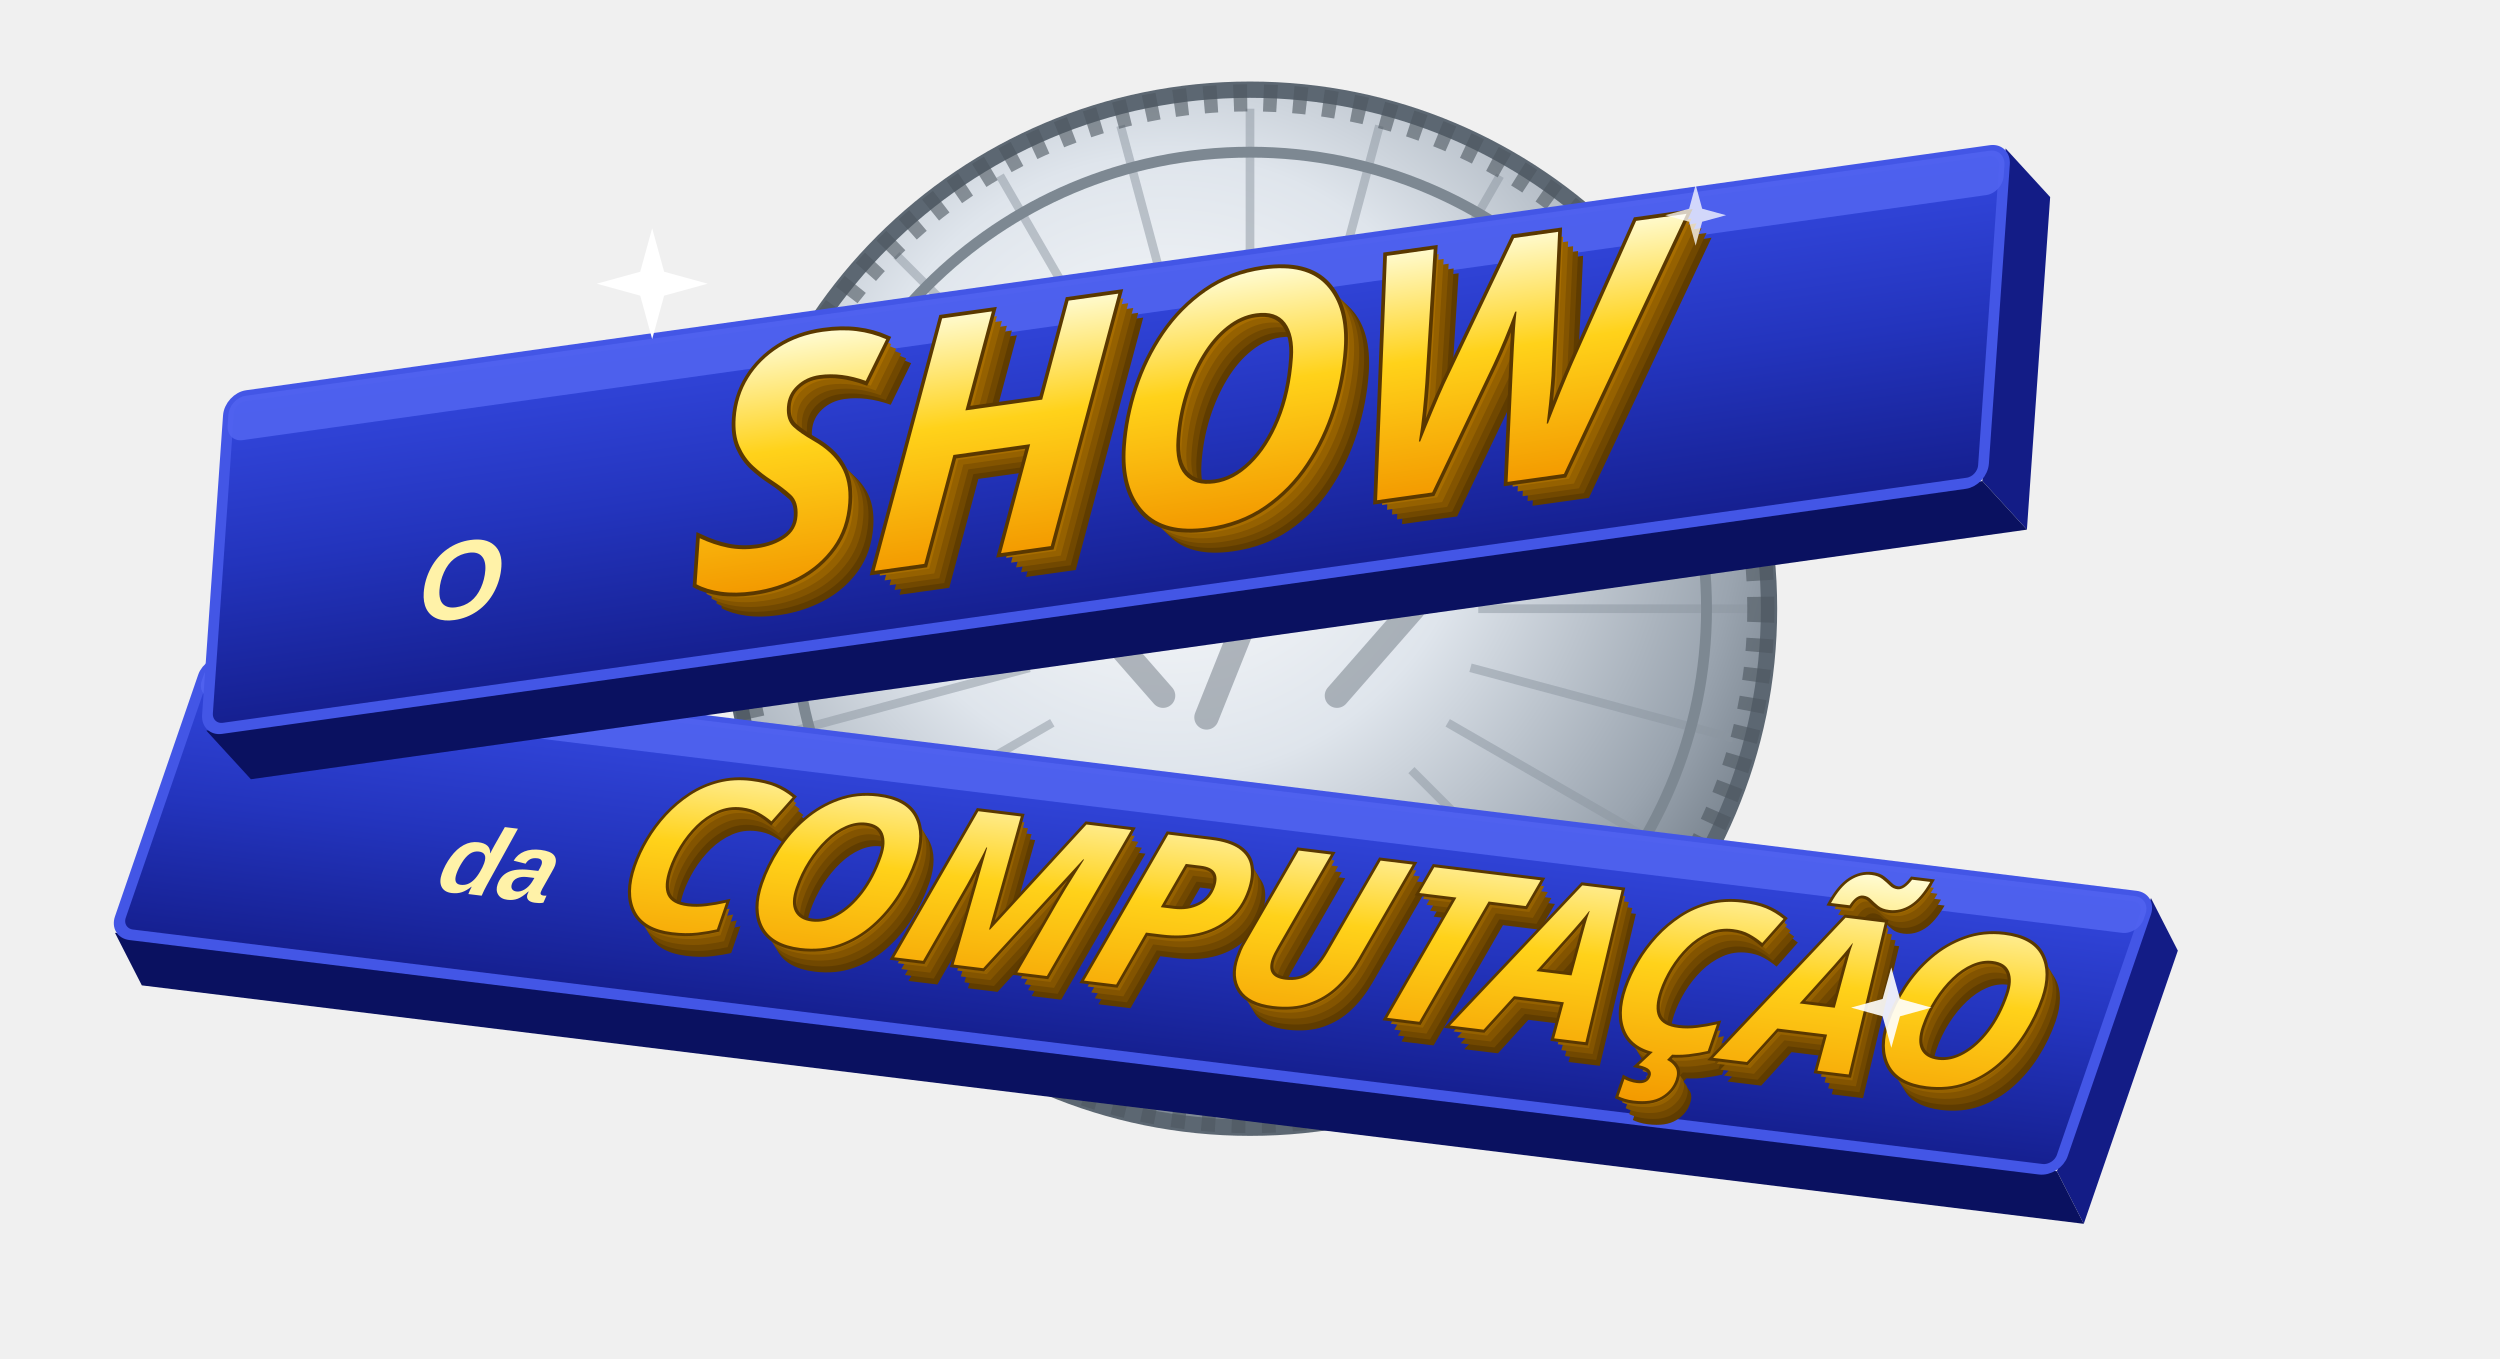
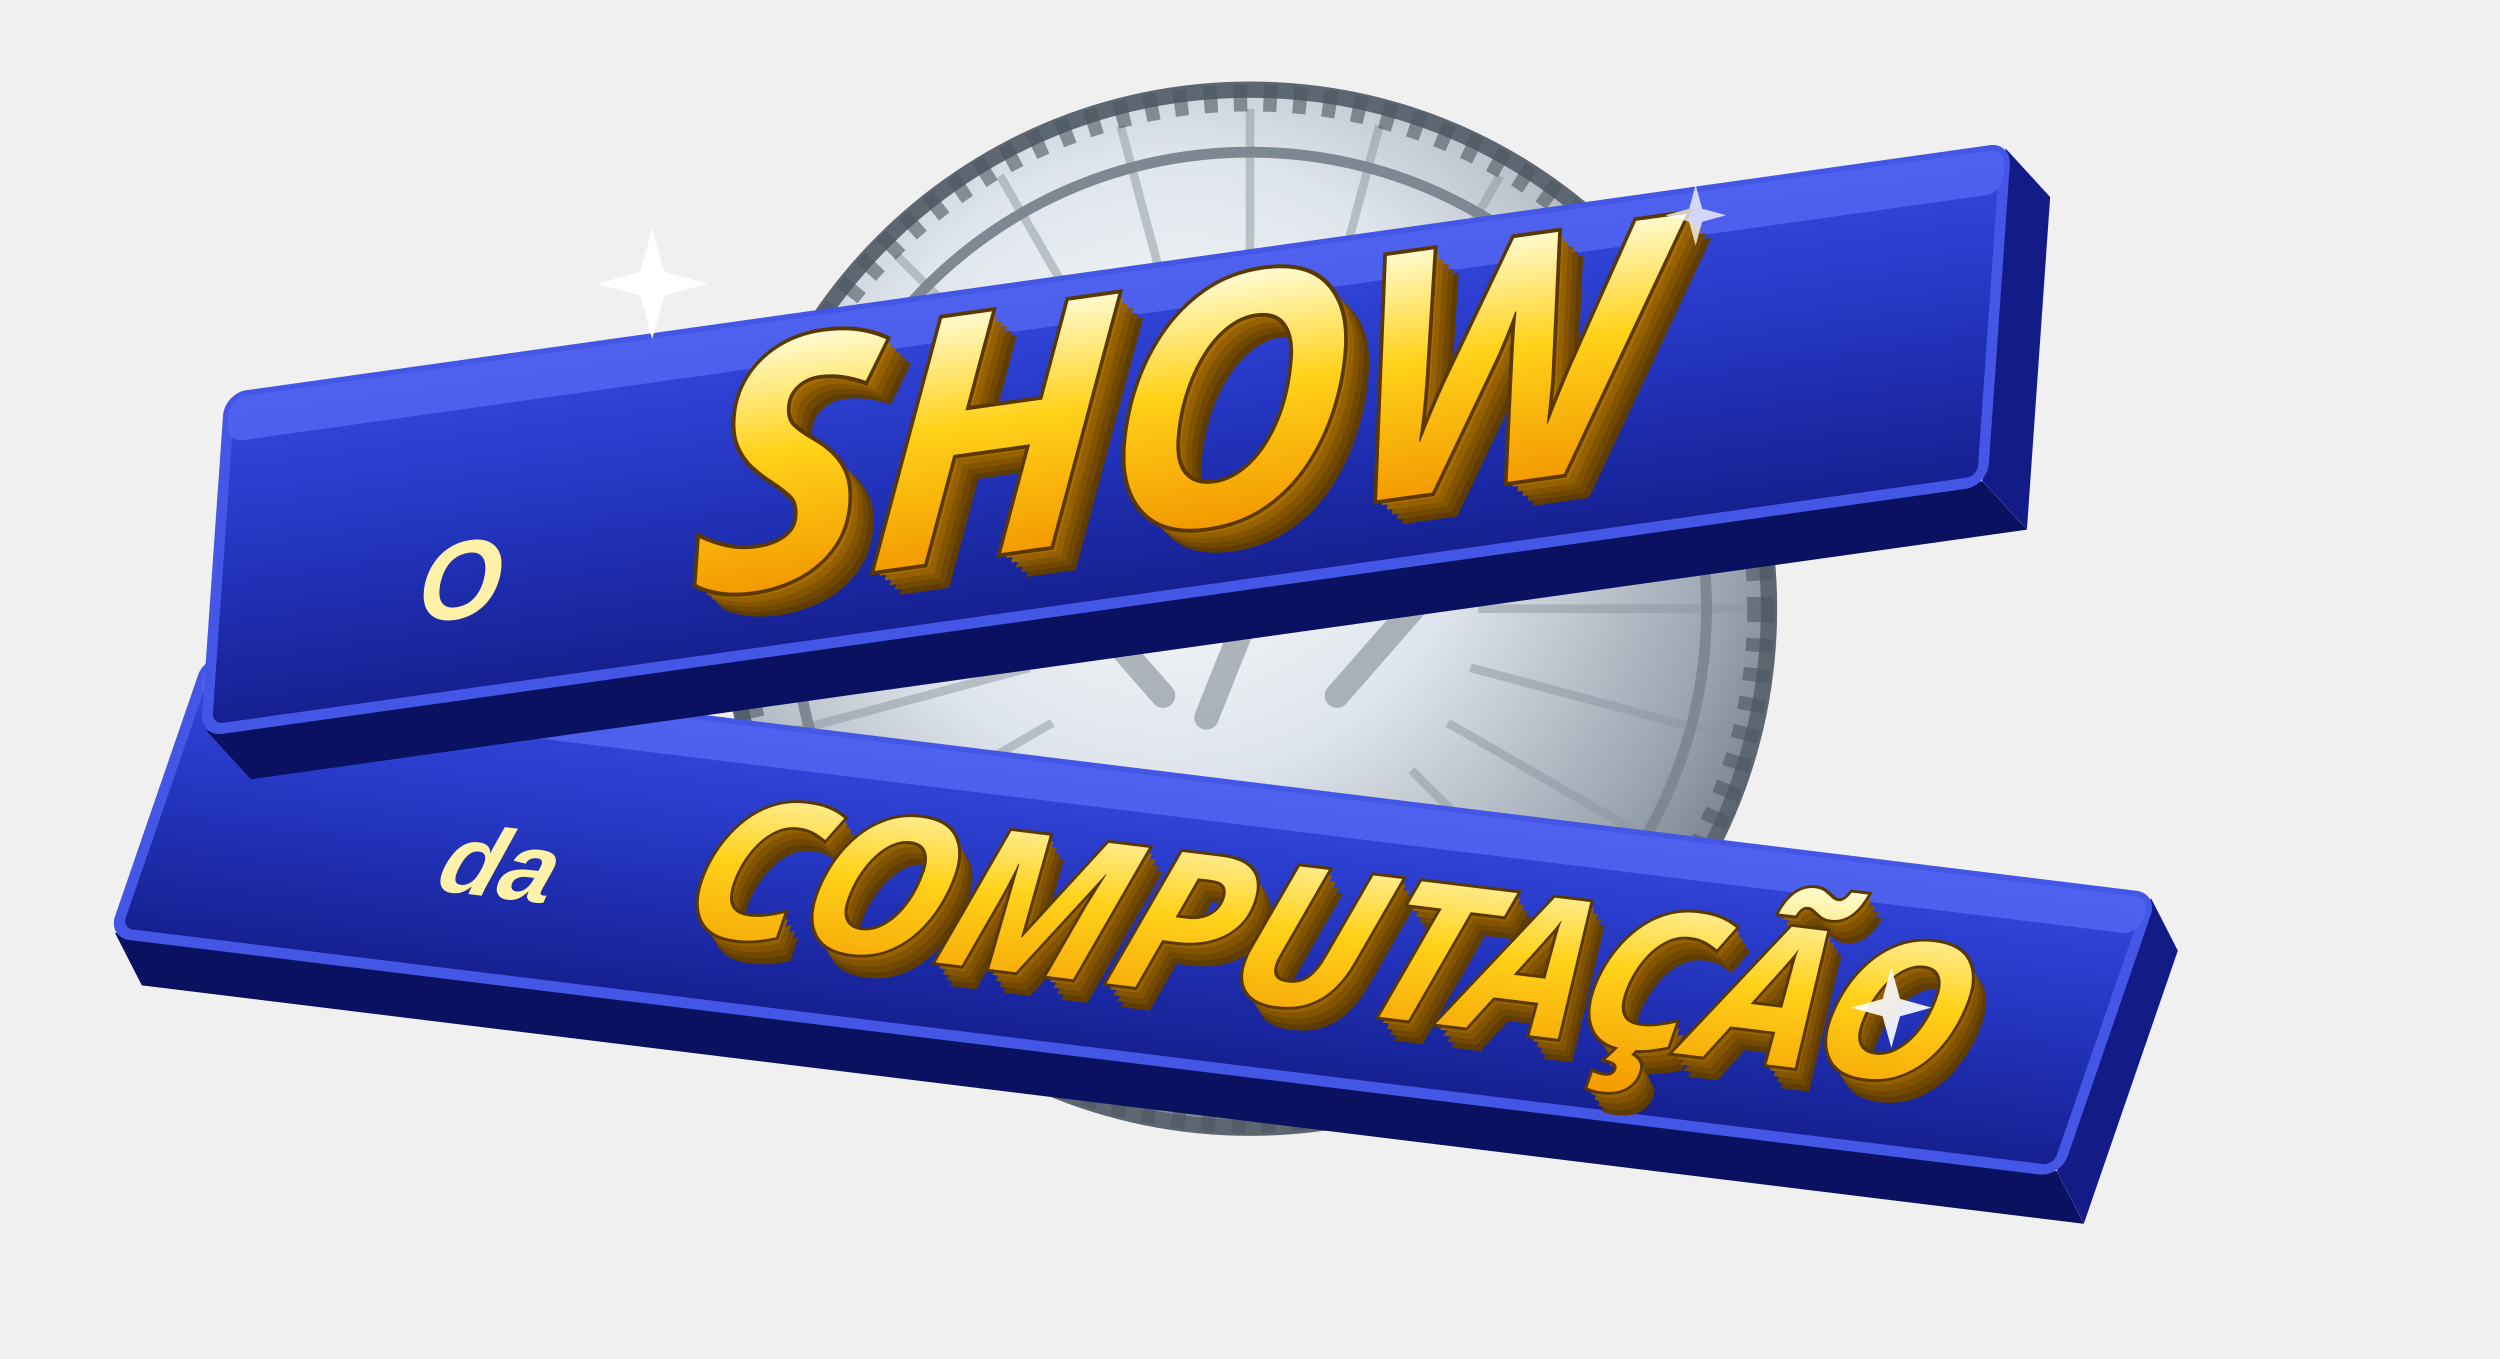
<svg xmlns="http://www.w3.org/2000/svg" viewBox="0 0 460 250" role="img" aria-label="O Show da Computação">
  <defs>
    <radialGradient id="coinS" cx="42%" cy="36%" r="72%">
      <stop offset="0" stop-color="#ffffff" />
      <stop offset="0.42" stop-color="#dfe5ec" />
      <stop offset="0.78" stop-color="#9aa4af" />
      <stop offset="1" stop-color="#616c77" />
    </radialGradient>
    <linearGradient id="yellowT" x1="0" y1="0" x2="0" y2="1">
      <stop offset="0" stop-color="#fffbd0" />
      <stop offset="0.45" stop-color="#ffd21a" />
      <stop offset="1" stop-color="#f39a00" />
    </linearGradient>
    <linearGradient id="blueFace" x1="0" y1="0" x2="0" y2="1">
      <stop offset="0" stop-color="#3448df" />
      <stop offset="0.5" stop-color="#2334bd" />
      <stop offset="1" stop-color="#151f8f" />
    </linearGradient>
    <clipPath id="coinClip">
      <circle cx="230" cy="112" r="94" />
    </clipPath>
  </defs>
  <circle cx="230" cy="112" r="97" fill="#5c6772" />
  <circle cx="230" cy="112" r="94" fill="url(#coinS)" />
  <g clip-path="url(#coinClip)">
    <line id="sp" x1="230" y1="20" x2="230" y2="70" stroke="#8b95a0" stroke-width="1.6" opacity="0.5" />
    <use href="#sp" transform="rotate(15 230 112)" />
    <use href="#sp" transform="rotate(30 230 112)" />
    <use href="#sp" transform="rotate(45 230 112)" />
    <use href="#sp" transform="rotate(60 230 112)" />
    <use href="#sp" transform="rotate(75 230 112)" />
    <use href="#sp" transform="rotate(90 230 112)" />
    <use href="#sp" transform="rotate(105 230 112)" />
    <use href="#sp" transform="rotate(120 230 112)" />
    <use href="#sp" transform="rotate(135 230 112)" />
    <use href="#sp" transform="rotate(150 230 112)" />
    <use href="#sp" transform="rotate(165 230 112)" />
    <use href="#sp" transform="rotate(180 230 112)" />
    <use href="#sp" transform="rotate(195 230 112)" />
    <use href="#sp" transform="rotate(210 230 112)" />
    <use href="#sp" transform="rotate(225 230 112)" />
    <use href="#sp" transform="rotate(240 230 112)" />
    <use href="#sp" transform="rotate(255 230 112)" />
    <use href="#sp" transform="rotate(270 230 112)" />
    <use href="#sp" transform="rotate(285 230 112)" />
    <use href="#sp" transform="rotate(300 230 112)" />
    <use href="#sp" transform="rotate(315 230 112)" />
    <use href="#sp" transform="rotate(330 230 112)" />
    <use href="#sp" transform="rotate(345 230 112)" />
  </g>
  <circle cx="230" cy="112" r="84" fill="none" stroke="#7d8892" stroke-width="2" />
  <circle cx="230" cy="112" r="94" fill="none" stroke="#4c565f" stroke-width="5" stroke-dasharray="2.5 3" opacity="0.6" />
  <g fill="none" stroke="#7a838d" stroke-width="4.5" stroke-linecap="round" stroke-linejoin="round" opacity="0.55">
    <path d="M214 96 L200 112 L214 128" />
    <path d="M246 96 L260 112 L246 128" />
    <path d="M222 132 L238 92" />
  </g>
  <g transform="rotate(7 230 160) skewX(-12)">
    <polygon points="426,145 434,154 434,206 426,197" fill="#131c86" />
    <polygon points="66,197 426,197 434,206 74,206" fill="#0a1160" />
    <rect x="66" y="145" width="360" height="52" rx="3" fill="url(#blueFace)" stroke="#4356e6" stroke-width="2" />
    <rect x="66" y="145" width="360" height="7" rx="3" fill="#5063f0" opacity="0.9" />
    <text x="120" y="182" font-family="'Outfit','Segoe UI',Arial,sans-serif" font-size="18" font-weight="700" font-style="italic" fill="#fff2a8">da</text>
-     <g font-family="'Arial Black','Archivo Black',Impact,sans-serif" font-weight="900" font-style="italic" text-anchor="middle" font-size="40">
-       <text x="287" y="188" fill="#5f3c00">COMPUTAÇÃO</text>
-       <text x="286" y="187" fill="#714800">COMPUTAÇÃO</text>
-       <text x="285" y="186" fill="#835400">COMPUTAÇÃO</text>
-       <text x="284" y="185" fill="#956100">COMPUTAÇÃO</text>
-       <text x="283.5" y="184.5" fill="#a76d00">COMPUTAÇÃO</text>
-       <text x="283" y="184" fill="url(#yellowT)" stroke="#5a3800" stroke-width="1.1" paint-order="stroke">COMPUTAÇÃO</text>
+     <g font-family="'Arial Black','Archivo Black',Impact,sans-serif" font-weight="900" font-style="italic" text-anchor="middle" font-size="36">
+       <text x="287" y="188" fill="#5f3c00" textLength="278" lengthAdjust="spacingAndGlyphs">COMPUTAÇÃO</text>
+       <text x="286" y="187" fill="#714800" textLength="278" lengthAdjust="spacingAndGlyphs">COMPUTAÇÃO</text>
+       <text x="285" y="186" fill="#835400" textLength="278" lengthAdjust="spacingAndGlyphs">COMPUTAÇÃO</text>
+       <text x="284" y="185" fill="#956100" textLength="278" lengthAdjust="spacingAndGlyphs">COMPUTAÇÃO</text>
+       <text x="283.5" y="184.5" fill="#a76d00" textLength="278" lengthAdjust="spacingAndGlyphs">COMPUTAÇÃO</text>
+       <text x="283" y="184" fill="url(#yellowT)" stroke="#5a3800" stroke-width="1.1" paint-order="stroke" textLength="278" lengthAdjust="spacingAndGlyphs">COMPUTAÇÃO</text>
    </g>
  </g>
  <g transform="rotate(-8 210 84) skewX(-12)">
    <polygon points="386,50 395,60 395,120 386,110" fill="#131c86" />
    <polygon points="56,110 386,110 395,120 65,120" fill="#0a1160" />
    <rect x="56" y="50" width="330" height="60" rx="3" fill="url(#blueFace)" stroke="#4356e6" stroke-width="2" />
    <rect x="56" y="50" width="330" height="8" rx="3" fill="#5063f0" opacity="0.9" />
    <text x="94" y="96" font-family="'Outfit','Segoe UI',Arial,sans-serif" font-size="20" font-weight="800" font-style="italic" fill="#fff2a8">O</text>
    <g font-family="'Arial Black','Archivo Black',Impact,sans-serif" font-weight="900" font-style="italic" text-anchor="middle" font-size="62">
      <text x="238" y="103" fill="#5f3c00">SHOW</text>
      <text x="237" y="102" fill="#714800">SHOW</text>
      <text x="236" y="101" fill="#835400">SHOW</text>
      <text x="235" y="100" fill="#956100">SHOW</text>
      <text x="234" y="99" fill="#a76d00">SHOW</text>
      <text x="233" y="98" fill="url(#yellowT)" stroke="#5a3800" stroke-width="1.4" paint-order="stroke">SHOW</text>
    </g>
  </g>
  <path d="M120 42 l2.2 8 8 2.2 -8 2.2 -2.2 8 -2.2 -8 -8 -2.2 8 -2.2z" fill="#ffffff" />
  <path d="M348 178 l1.6 5.8 5.8 1.6 -5.8 1.6 -1.6 5.8 -1.6 -5.8 -5.8 -1.6 5.8 -1.6z" fill="#ffffff" opacity="0.9" />
  <path d="M312 34 l1.2 4.4 4.4 1.2 -4.4 1.2 -1.2 4.4 -1.2 -4.4 -4.4 -1.2 4.4 -1.2z" fill="#ffffff" opacity="0.75" />
</svg>
